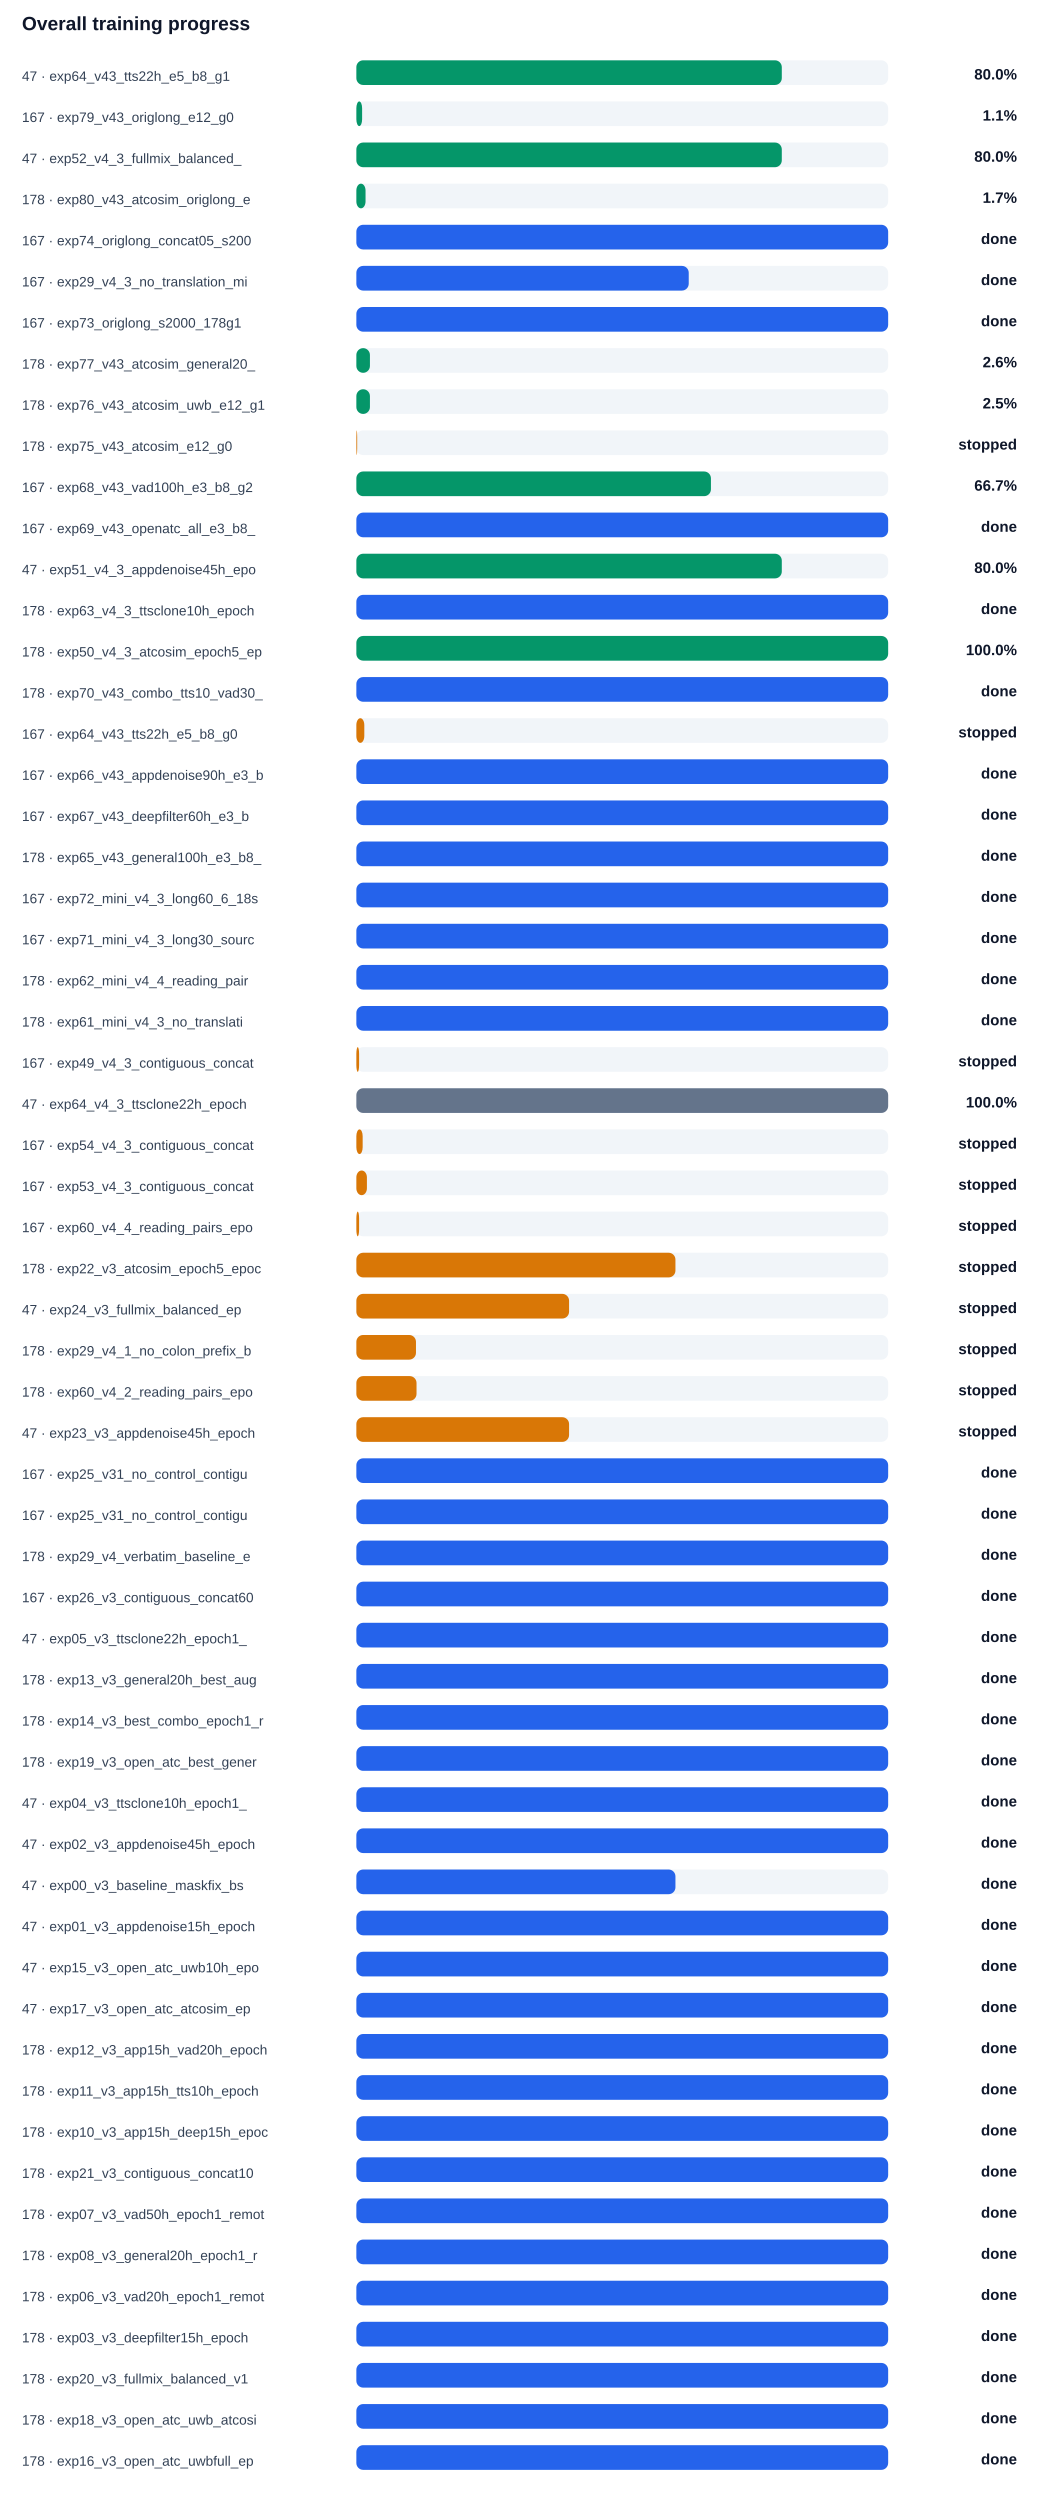
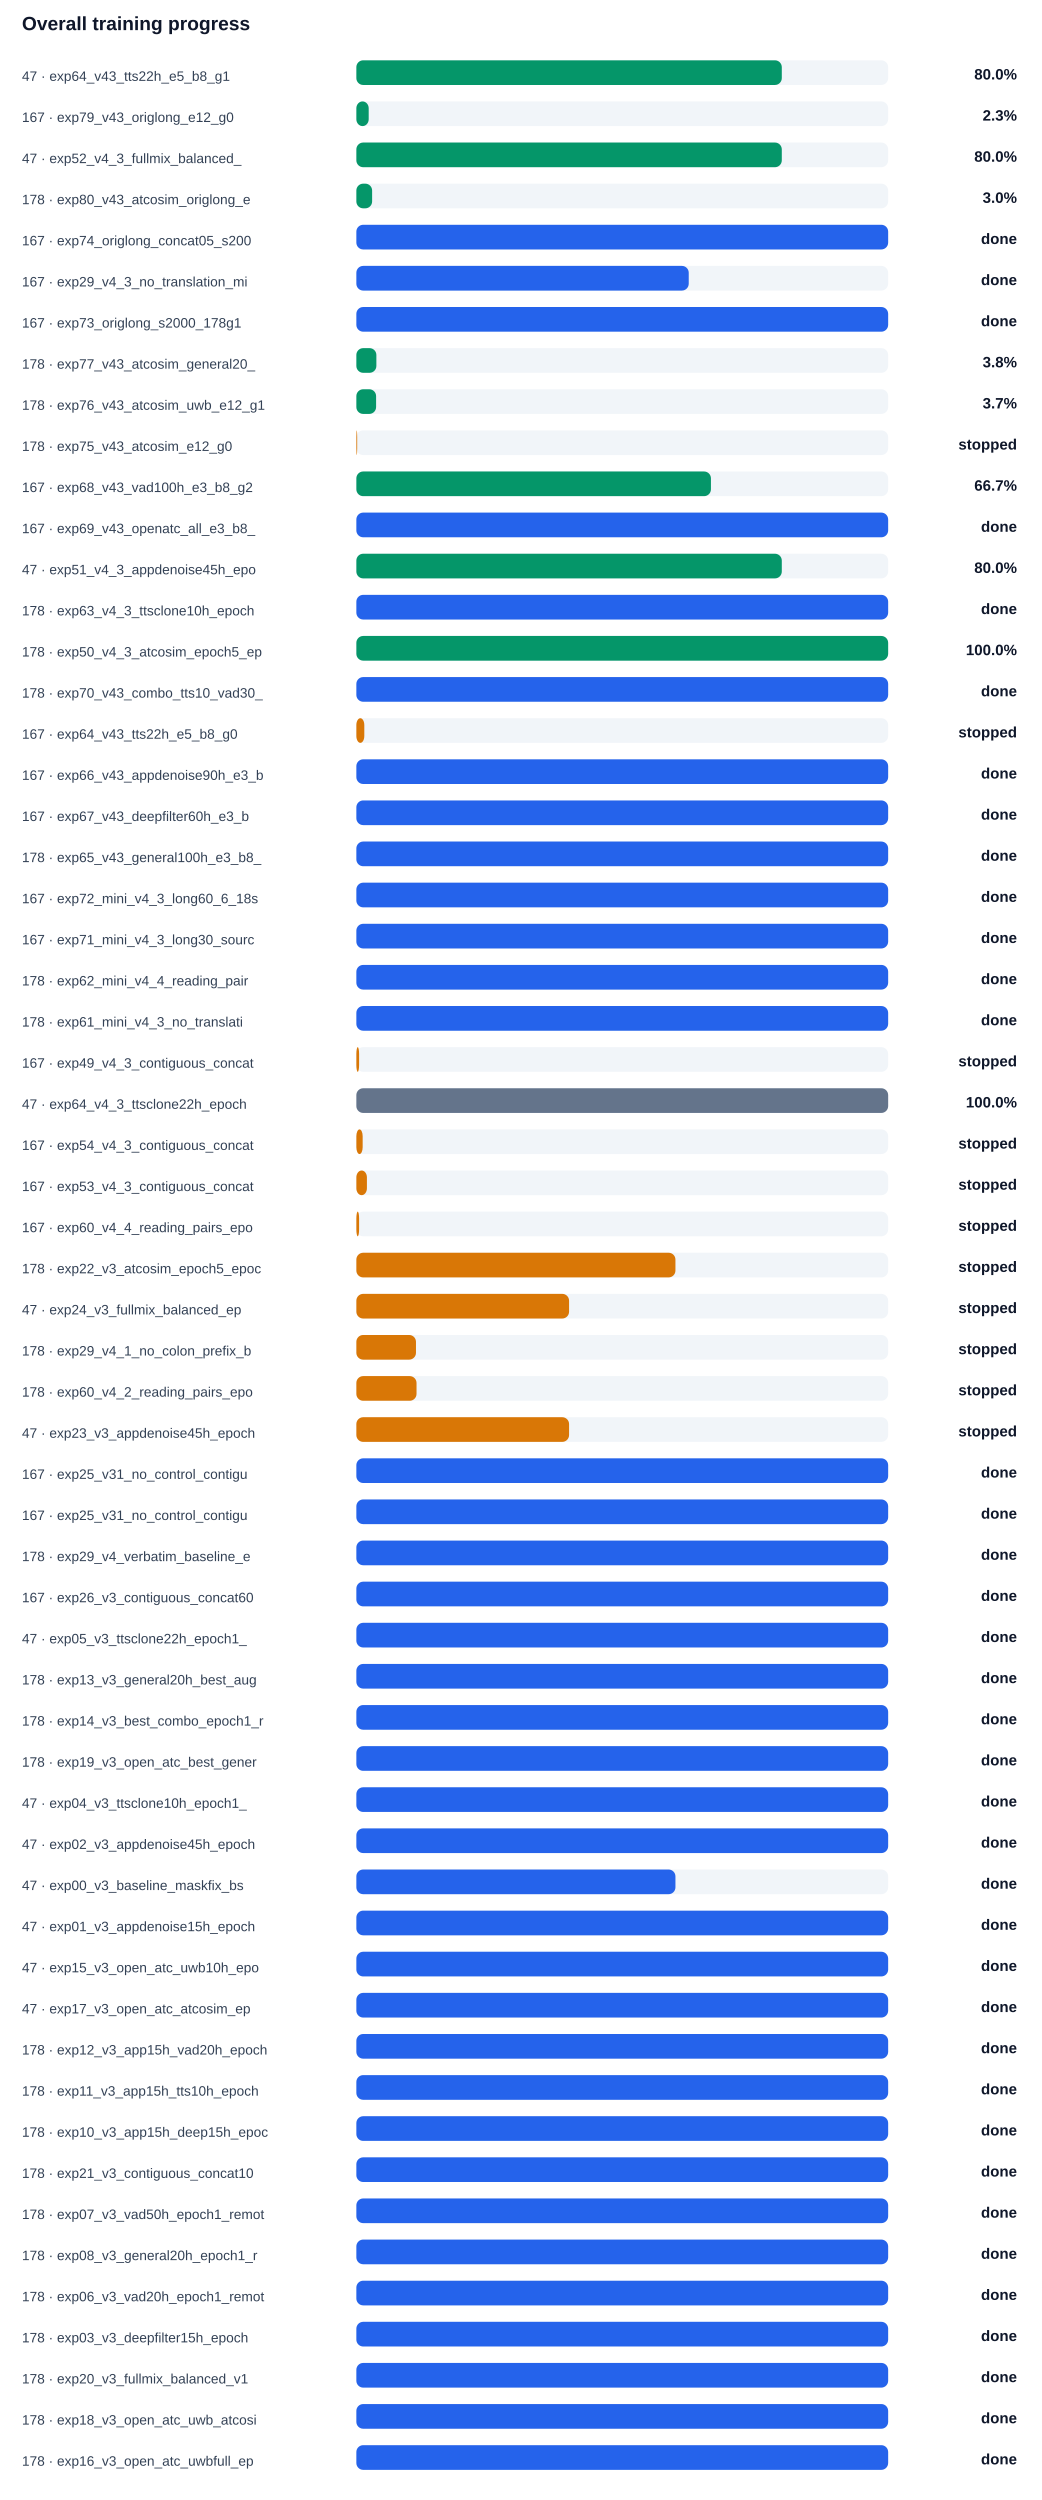
<svg xmlns="http://www.w3.org/2000/svg" width="100%" viewBox="0 0 760 1824" style="max-width:760px;background:#ffffff;border:1px solid #e5e7eb;border-radius:10px;">
  <text x="16.0" y="22.0" font-size="14" fill="#0f172a" text-anchor="start" font-family="Arial, sans-serif" font-weight="700">Overall training progress</text>
  <text x="16.0" y="59.0" font-size="10" fill="#334155" text-anchor="start" font-family="Arial, sans-serif" font-weight="400">47 · exp64_v43_tts22h_e5_b8_g1</text>
  <rect x="260" y="44" width="388" height="18" rx="5" fill="#f1f5f9" />
  <rect x="260" y="44" width="310.4" height="18" rx="5" fill="#059669" />
  <text x="742.0" y="58.0" font-size="11" fill="#0f172a" text-anchor="end" font-family="Arial, sans-serif" font-weight="700">80.0%</text>
  <text x="16.0" y="89.0" font-size="10" fill="#334155" text-anchor="start" font-family="Arial, sans-serif" font-weight="400">167 · exp79_v43_origlong_e12_g0</text>
  <rect x="260" y="74" width="388" height="18" rx="5" fill="#f1f5f9" />
-   <rect x="260" y="74" width="4.2" height="18" rx="5" fill="#059669" />
-   <text x="742.0" y="88.0" font-size="11" fill="#0f172a" text-anchor="end" font-family="Arial, sans-serif" font-weight="700">1.1%</text>
+   <rect x="260" y="74" width="9.0" height="18" rx="5" fill="#059669" />
+   <text x="742.0" y="88.0" font-size="11" fill="#0f172a" text-anchor="end" font-family="Arial, sans-serif" font-weight="700">2.3%</text>
  <text x="16.0" y="119.0" font-size="10" fill="#334155" text-anchor="start" font-family="Arial, sans-serif" font-weight="400">47 · exp52_v4_3_fullmix_balanced_</text>
  <rect x="260" y="104" width="388" height="18" rx="5" fill="#f1f5f9" />
  <rect x="260" y="104" width="310.4" height="18" rx="5" fill="#059669" />
  <text x="742.0" y="118.0" font-size="11" fill="#0f172a" text-anchor="end" font-family="Arial, sans-serif" font-weight="700">80.0%</text>
  <text x="16.0" y="149.0" font-size="10" fill="#334155" text-anchor="start" font-family="Arial, sans-serif" font-weight="400">178 · exp80_v43_atcosim_origlong_e</text>
  <rect x="260" y="134" width="388" height="18" rx="5" fill="#f1f5f9" />
-   <rect x="260" y="134" width="6.7" height="18" rx="5" fill="#059669" />
-   <text x="742.0" y="148.0" font-size="11" fill="#0f172a" text-anchor="end" font-family="Arial, sans-serif" font-weight="700">1.7%</text>
+   <rect x="260" y="134" width="11.5" height="18" rx="5" fill="#059669" />
+   <text x="742.0" y="148.0" font-size="11" fill="#0f172a" text-anchor="end" font-family="Arial, sans-serif" font-weight="700">3.0%</text>
  <text x="16.0" y="179.0" font-size="10" fill="#334155" text-anchor="start" font-family="Arial, sans-serif" font-weight="400">167 · exp74_origlong_concat05_s200</text>
  <rect x="260" y="164" width="388" height="18" rx="5" fill="#f1f5f9" />
  <rect x="260" y="164" width="388.0" height="18" rx="5" fill="#2563eb" />
  <text x="742.0" y="178.0" font-size="11" fill="#0f172a" text-anchor="end" font-family="Arial, sans-serif" font-weight="700">done</text>
  <text x="16.0" y="209.0" font-size="10" fill="#334155" text-anchor="start" font-family="Arial, sans-serif" font-weight="400">167 · exp29_v4_3_no_translation_mi</text>
  <rect x="260" y="194" width="388" height="18" rx="5" fill="#f1f5f9" />
  <rect x="260" y="194" width="242.5" height="18" rx="5" fill="#2563eb" />
  <text x="742.0" y="208.0" font-size="11" fill="#0f172a" text-anchor="end" font-family="Arial, sans-serif" font-weight="700">done</text>
  <text x="16.0" y="239.0" font-size="10" fill="#334155" text-anchor="start" font-family="Arial, sans-serif" font-weight="400">167 · exp73_origlong_s2000_178g1</text>
  <rect x="260" y="224" width="388" height="18" rx="5" fill="#f1f5f9" />
  <rect x="260" y="224" width="388.0" height="18" rx="5" fill="#2563eb" />
  <text x="742.0" y="238.0" font-size="11" fill="#0f172a" text-anchor="end" font-family="Arial, sans-serif" font-weight="700">done</text>
  <text x="16.0" y="269.0" font-size="10" fill="#334155" text-anchor="start" font-family="Arial, sans-serif" font-weight="400">178 · exp77_v43_atcosim_general20_</text>
  <rect x="260" y="254" width="388" height="18" rx="5" fill="#f1f5f9" />
-   <rect x="260" y="254" width="9.9" height="18" rx="5" fill="#059669" />
-   <text x="742.0" y="268.0" font-size="11" fill="#0f172a" text-anchor="end" font-family="Arial, sans-serif" font-weight="700">2.6%</text>
+   <rect x="260" y="254" width="14.6" height="18" rx="5" fill="#059669" />
+   <text x="742.0" y="268.0" font-size="11" fill="#0f172a" text-anchor="end" font-family="Arial, sans-serif" font-weight="700">3.8%</text>
  <text x="16.0" y="299.0" font-size="10" fill="#334155" text-anchor="start" font-family="Arial, sans-serif" font-weight="400">178 · exp76_v43_atcosim_uwb_e12_g1</text>
  <rect x="260" y="284" width="388" height="18" rx="5" fill="#f1f5f9" />
-   <rect x="260" y="284" width="9.9" height="18" rx="5" fill="#059669" />
-   <text x="742.0" y="298.0" font-size="11" fill="#0f172a" text-anchor="end" font-family="Arial, sans-serif" font-weight="700">2.5%</text>
+   <rect x="260" y="284" width="14.4" height="18" rx="5" fill="#059669" />
+   <text x="742.0" y="298.0" font-size="11" fill="#0f172a" text-anchor="end" font-family="Arial, sans-serif" font-weight="700">3.7%</text>
  <text x="16.0" y="329.0" font-size="10" fill="#334155" text-anchor="start" font-family="Arial, sans-serif" font-weight="400">178 · exp75_v43_atcosim_e12_g0</text>
  <rect x="260" y="314" width="388" height="18" rx="5" fill="#f1f5f9" />
  <rect x="260" y="314" width="0.6" height="18" rx="5" fill="#d97706" />
  <text x="742.0" y="328.0" font-size="11" fill="#0f172a" text-anchor="end" font-family="Arial, sans-serif" font-weight="700">stopped</text>
  <text x="16.0" y="359.0" font-size="10" fill="#334155" text-anchor="start" font-family="Arial, sans-serif" font-weight="400">167 · exp68_v43_vad100h_e3_b8_g2</text>
  <rect x="260" y="344" width="388" height="18" rx="5" fill="#f1f5f9" />
  <rect x="260" y="344" width="258.7" height="18" rx="5" fill="#059669" />
  <text x="742.0" y="358.0" font-size="11" fill="#0f172a" text-anchor="end" font-family="Arial, sans-serif" font-weight="700">66.7%</text>
  <text x="16.0" y="389.0" font-size="10" fill="#334155" text-anchor="start" font-family="Arial, sans-serif" font-weight="400">167 · exp69_v43_openatc_all_e3_b8_</text>
  <rect x="260" y="374" width="388" height="18" rx="5" fill="#f1f5f9" />
  <rect x="260" y="374" width="388.0" height="18" rx="5" fill="#2563eb" />
  <text x="742.0" y="388.0" font-size="11" fill="#0f172a" text-anchor="end" font-family="Arial, sans-serif" font-weight="700">done</text>
  <text x="16.0" y="419.0" font-size="10" fill="#334155" text-anchor="start" font-family="Arial, sans-serif" font-weight="400">47 · exp51_v4_3_appdenoise45h_epo</text>
  <rect x="260" y="404" width="388" height="18" rx="5" fill="#f1f5f9" />
  <rect x="260" y="404" width="310.4" height="18" rx="5" fill="#059669" />
  <text x="742.0" y="418.0" font-size="11" fill="#0f172a" text-anchor="end" font-family="Arial, sans-serif" font-weight="700">80.0%</text>
  <text x="16.0" y="449.0" font-size="10" fill="#334155" text-anchor="start" font-family="Arial, sans-serif" font-weight="400">178 · exp63_v4_3_ttsclone10h_epoch</text>
  <rect x="260" y="434" width="388" height="18" rx="5" fill="#f1f5f9" />
  <rect x="260" y="434" width="388.0" height="18" rx="5" fill="#2563eb" />
  <text x="742.0" y="448.0" font-size="11" fill="#0f172a" text-anchor="end" font-family="Arial, sans-serif" font-weight="700">done</text>
  <text x="16.0" y="479.0" font-size="10" fill="#334155" text-anchor="start" font-family="Arial, sans-serif" font-weight="400">178 · exp50_v4_3_atcosim_epoch5_ep</text>
  <rect x="260" y="464" width="388" height="18" rx="5" fill="#f1f5f9" />
  <rect x="260" y="464" width="388.0" height="18" rx="5" fill="#059669" />
  <text x="742.0" y="478.0" font-size="11" fill="#0f172a" text-anchor="end" font-family="Arial, sans-serif" font-weight="700">100.0%</text>
  <text x="16.0" y="509.0" font-size="10" fill="#334155" text-anchor="start" font-family="Arial, sans-serif" font-weight="400">178 · exp70_v43_combo_tts10_vad30_</text>
  <rect x="260" y="494" width="388" height="18" rx="5" fill="#f1f5f9" />
  <rect x="260" y="494" width="388.0" height="18" rx="5" fill="#2563eb" />
  <text x="742.0" y="508.0" font-size="11" fill="#0f172a" text-anchor="end" font-family="Arial, sans-serif" font-weight="700">done</text>
  <text x="16.0" y="539.0" font-size="10" fill="#334155" text-anchor="start" font-family="Arial, sans-serif" font-weight="400">167 · exp64_v43_tts22h_e5_b8_g0</text>
  <rect x="260" y="524" width="388" height="18" rx="5" fill="#f1f5f9" />
  <rect x="260" y="524" width="5.8" height="18" rx="5" fill="#d97706" />
  <text x="742.0" y="538.0" font-size="11" fill="#0f172a" text-anchor="end" font-family="Arial, sans-serif" font-weight="700">stopped</text>
  <text x="16.0" y="569.0" font-size="10" fill="#334155" text-anchor="start" font-family="Arial, sans-serif" font-weight="400">167 · exp66_v43_appdenoise90h_e3_b</text>
  <rect x="260" y="554" width="388" height="18" rx="5" fill="#f1f5f9" />
  <rect x="260" y="554" width="388.0" height="18" rx="5" fill="#2563eb" />
  <text x="742.0" y="568.0" font-size="11" fill="#0f172a" text-anchor="end" font-family="Arial, sans-serif" font-weight="700">done</text>
  <text x="16.0" y="599.0" font-size="10" fill="#334155" text-anchor="start" font-family="Arial, sans-serif" font-weight="400">167 · exp67_v43_deepfilter60h_e3_b</text>
  <rect x="260" y="584" width="388" height="18" rx="5" fill="#f1f5f9" />
  <rect x="260" y="584" width="388.0" height="18" rx="5" fill="#2563eb" />
  <text x="742.0" y="598.0" font-size="11" fill="#0f172a" text-anchor="end" font-family="Arial, sans-serif" font-weight="700">done</text>
  <text x="16.0" y="629.0" font-size="10" fill="#334155" text-anchor="start" font-family="Arial, sans-serif" font-weight="400">178 · exp65_v43_general100h_e3_b8_</text>
  <rect x="260" y="614" width="388" height="18" rx="5" fill="#f1f5f9" />
  <rect x="260" y="614" width="388.0" height="18" rx="5" fill="#2563eb" />
  <text x="742.0" y="628.0" font-size="11" fill="#0f172a" text-anchor="end" font-family="Arial, sans-serif" font-weight="700">done</text>
  <text x="16.0" y="659.0" font-size="10" fill="#334155" text-anchor="start" font-family="Arial, sans-serif" font-weight="400">167 · exp72_mini_v4_3_long60_6_18s</text>
  <rect x="260" y="644" width="388" height="18" rx="5" fill="#f1f5f9" />
  <rect x="260" y="644" width="388.0" height="18" rx="5" fill="#2563eb" />
  <text x="742.0" y="658.0" font-size="11" fill="#0f172a" text-anchor="end" font-family="Arial, sans-serif" font-weight="700">done</text>
  <text x="16.0" y="689.0" font-size="10" fill="#334155" text-anchor="start" font-family="Arial, sans-serif" font-weight="400">167 · exp71_mini_v4_3_long30_sourc</text>
  <rect x="260" y="674" width="388" height="18" rx="5" fill="#f1f5f9" />
  <rect x="260" y="674" width="388.0" height="18" rx="5" fill="#2563eb" />
  <text x="742.0" y="688.0" font-size="11" fill="#0f172a" text-anchor="end" font-family="Arial, sans-serif" font-weight="700">done</text>
  <text x="16.0" y="719.0" font-size="10" fill="#334155" text-anchor="start" font-family="Arial, sans-serif" font-weight="400">178 · exp62_mini_v4_4_reading_pair</text>
  <rect x="260" y="704" width="388" height="18" rx="5" fill="#f1f5f9" />
  <rect x="260" y="704" width="388.0" height="18" rx="5" fill="#2563eb" />
  <text x="742.0" y="718.0" font-size="11" fill="#0f172a" text-anchor="end" font-family="Arial, sans-serif" font-weight="700">done</text>
  <text x="16.0" y="749.0" font-size="10" fill="#334155" text-anchor="start" font-family="Arial, sans-serif" font-weight="400">178 · exp61_mini_v4_3_no_translati</text>
  <rect x="260" y="734" width="388" height="18" rx="5" fill="#f1f5f9" />
  <rect x="260" y="734" width="388.0" height="18" rx="5" fill="#2563eb" />
  <text x="742.0" y="748.0" font-size="11" fill="#0f172a" text-anchor="end" font-family="Arial, sans-serif" font-weight="700">done</text>
  <text x="16.0" y="779.0" font-size="10" fill="#334155" text-anchor="start" font-family="Arial, sans-serif" font-weight="400">167 · exp49_v4_3_contiguous_concat</text>
  <rect x="260" y="764" width="388" height="18" rx="5" fill="#f1f5f9" />
  <rect x="260" y="764" width="2.0" height="18" rx="5" fill="#d97706" />
  <text x="742.0" y="778.0" font-size="11" fill="#0f172a" text-anchor="end" font-family="Arial, sans-serif" font-weight="700">stopped</text>
  <text x="16.0" y="809.0" font-size="10" fill="#334155" text-anchor="start" font-family="Arial, sans-serif" font-weight="400">47 · exp64_v4_3_ttsclone22h_epoch</text>
  <rect x="260" y="794" width="388" height="18" rx="5" fill="#f1f5f9" />
  <rect x="260" y="794" width="388.0" height="18" rx="5" fill="#64748b" />
  <text x="742.0" y="808.0" font-size="11" fill="#0f172a" text-anchor="end" font-family="Arial, sans-serif" font-weight="700">100.0%</text>
  <text x="16.0" y="839.0" font-size="10" fill="#334155" text-anchor="start" font-family="Arial, sans-serif" font-weight="400">167 · exp54_v4_3_contiguous_concat</text>
  <rect x="260" y="824" width="388" height="18" rx="5" fill="#f1f5f9" />
  <rect x="260" y="824" width="4.6" height="18" rx="5" fill="#d97706" />
  <text x="742.0" y="838.0" font-size="11" fill="#0f172a" text-anchor="end" font-family="Arial, sans-serif" font-weight="700">stopped</text>
  <text x="16.0" y="869.0" font-size="10" fill="#334155" text-anchor="start" font-family="Arial, sans-serif" font-weight="400">167 · exp53_v4_3_contiguous_concat</text>
  <rect x="260" y="854" width="388" height="18" rx="5" fill="#f1f5f9" />
  <rect x="260" y="854" width="7.7" height="18" rx="5" fill="#d97706" />
  <text x="742.0" y="868.0" font-size="11" fill="#0f172a" text-anchor="end" font-family="Arial, sans-serif" font-weight="700">stopped</text>
  <text x="16.0" y="899.0" font-size="10" fill="#334155" text-anchor="start" font-family="Arial, sans-serif" font-weight="400">167 · exp60_v4_4_reading_pairs_epo</text>
  <rect x="260" y="884" width="388" height="18" rx="5" fill="#f1f5f9" />
  <rect x="260" y="884" width="2.0" height="18" rx="5" fill="#d97706" />
  <text x="742.0" y="898.0" font-size="11" fill="#0f172a" text-anchor="end" font-family="Arial, sans-serif" font-weight="700">stopped</text>
  <text x="16.0" y="929.0" font-size="10" fill="#334155" text-anchor="start" font-family="Arial, sans-serif" font-weight="400">178 · exp22_v3_atcosim_epoch5_epoc</text>
  <rect x="260" y="914" width="388" height="18" rx="5" fill="#f1f5f9" />
  <rect x="260" y="914" width="232.8" height="18" rx="5" fill="#d97706" />
  <text x="742.0" y="928.0" font-size="11" fill="#0f172a" text-anchor="end" font-family="Arial, sans-serif" font-weight="700">stopped</text>
  <text x="16.0" y="959.0" font-size="10" fill="#334155" text-anchor="start" font-family="Arial, sans-serif" font-weight="400">47 · exp24_v3_fullmix_balanced_ep</text>
  <rect x="260" y="944" width="388" height="18" rx="5" fill="#f1f5f9" />
  <rect x="260" y="944" width="155.2" height="18" rx="5" fill="#d97706" />
  <text x="742.0" y="958.0" font-size="11" fill="#0f172a" text-anchor="end" font-family="Arial, sans-serif" font-weight="700">stopped</text>
  <text x="16.0" y="989.0" font-size="10" fill="#334155" text-anchor="start" font-family="Arial, sans-serif" font-weight="400">178 · exp29_v4_1_no_colon_prefix_b</text>
  <rect x="260" y="974" width="388" height="18" rx="5" fill="#f1f5f9" />
  <rect x="260" y="974" width="43.5" height="18" rx="5" fill="#d97706" />
  <text x="742.0" y="988.0" font-size="11" fill="#0f172a" text-anchor="end" font-family="Arial, sans-serif" font-weight="700">stopped</text>
  <text x="16.0" y="1019.0" font-size="10" fill="#334155" text-anchor="start" font-family="Arial, sans-serif" font-weight="400">178 · exp60_v4_2_reading_pairs_epo</text>
  <rect x="260" y="1004" width="388" height="18" rx="5" fill="#f1f5f9" />
  <rect x="260" y="1004" width="43.9" height="18" rx="5" fill="#d97706" />
  <text x="742.0" y="1018.0" font-size="11" fill="#0f172a" text-anchor="end" font-family="Arial, sans-serif" font-weight="700">stopped</text>
  <text x="16.0" y="1049.0" font-size="10" fill="#334155" text-anchor="start" font-family="Arial, sans-serif" font-weight="400">47 · exp23_v3_appdenoise45h_epoch</text>
  <rect x="260" y="1034" width="388" height="18" rx="5" fill="#f1f5f9" />
  <rect x="260" y="1034" width="155.2" height="18" rx="5" fill="#d97706" />
  <text x="742.0" y="1048.0" font-size="11" fill="#0f172a" text-anchor="end" font-family="Arial, sans-serif" font-weight="700">stopped</text>
  <text x="16.0" y="1079.0" font-size="10" fill="#334155" text-anchor="start" font-family="Arial, sans-serif" font-weight="400">167 · exp25_v31_no_control_contigu</text>
  <rect x="260" y="1064" width="388" height="18" rx="5" fill="#f1f5f9" />
  <rect x="260" y="1064" width="388.0" height="18" rx="5" fill="#2563eb" />
  <text x="742.0" y="1078.0" font-size="11" fill="#0f172a" text-anchor="end" font-family="Arial, sans-serif" font-weight="700">done</text>
  <text x="16.0" y="1109.0" font-size="10" fill="#334155" text-anchor="start" font-family="Arial, sans-serif" font-weight="400">167 · exp25_v31_no_control_contigu</text>
  <rect x="260" y="1094" width="388" height="18" rx="5" fill="#f1f5f9" />
  <rect x="260" y="1094" width="388.0" height="18" rx="5" fill="#2563eb" />
  <text x="742.0" y="1108.0" font-size="11" fill="#0f172a" text-anchor="end" font-family="Arial, sans-serif" font-weight="700">done</text>
  <text x="16.0" y="1139.0" font-size="10" fill="#334155" text-anchor="start" font-family="Arial, sans-serif" font-weight="400">178 · exp29_v4_verbatim_baseline_e</text>
  <rect x="260" y="1124" width="388" height="18" rx="5" fill="#f1f5f9" />
  <rect x="260" y="1124" width="388.0" height="18" rx="5" fill="#2563eb" />
  <text x="742.0" y="1138.0" font-size="11" fill="#0f172a" text-anchor="end" font-family="Arial, sans-serif" font-weight="700">done</text>
  <text x="16.0" y="1169.0" font-size="10" fill="#334155" text-anchor="start" font-family="Arial, sans-serif" font-weight="400">167 · exp26_v3_contiguous_concat60</text>
  <rect x="260" y="1154" width="388" height="18" rx="5" fill="#f1f5f9" />
  <rect x="260" y="1154" width="388.0" height="18" rx="5" fill="#2563eb" />
  <text x="742.0" y="1168.0" font-size="11" fill="#0f172a" text-anchor="end" font-family="Arial, sans-serif" font-weight="700">done</text>
  <text x="16.0" y="1199.0" font-size="10" fill="#334155" text-anchor="start" font-family="Arial, sans-serif" font-weight="400">47 · exp05_v3_ttsclone22h_epoch1_</text>
  <rect x="260" y="1184" width="388" height="18" rx="5" fill="#f1f5f9" />
  <rect x="260" y="1184" width="388.0" height="18" rx="5" fill="#2563eb" />
  <text x="742.0" y="1198.0" font-size="11" fill="#0f172a" text-anchor="end" font-family="Arial, sans-serif" font-weight="700">done</text>
  <text x="16.0" y="1229.0" font-size="10" fill="#334155" text-anchor="start" font-family="Arial, sans-serif" font-weight="400">178 · exp13_v3_general20h_best_aug</text>
  <rect x="260" y="1214" width="388" height="18" rx="5" fill="#f1f5f9" />
  <rect x="260" y="1214" width="388.0" height="18" rx="5" fill="#2563eb" />
  <text x="742.0" y="1228.0" font-size="11" fill="#0f172a" text-anchor="end" font-family="Arial, sans-serif" font-weight="700">done</text>
  <text x="16.0" y="1259.0" font-size="10" fill="#334155" text-anchor="start" font-family="Arial, sans-serif" font-weight="400">178 · exp14_v3_best_combo_epoch1_r</text>
  <rect x="260" y="1244" width="388" height="18" rx="5" fill="#f1f5f9" />
  <rect x="260" y="1244" width="388.0" height="18" rx="5" fill="#2563eb" />
  <text x="742.0" y="1258.0" font-size="11" fill="#0f172a" text-anchor="end" font-family="Arial, sans-serif" font-weight="700">done</text>
  <text x="16.0" y="1289.0" font-size="10" fill="#334155" text-anchor="start" font-family="Arial, sans-serif" font-weight="400">178 · exp19_v3_open_atc_best_gener</text>
  <rect x="260" y="1274" width="388" height="18" rx="5" fill="#f1f5f9" />
  <rect x="260" y="1274" width="388.0" height="18" rx="5" fill="#2563eb" />
  <text x="742.0" y="1288.0" font-size="11" fill="#0f172a" text-anchor="end" font-family="Arial, sans-serif" font-weight="700">done</text>
  <text x="16.0" y="1319.0" font-size="10" fill="#334155" text-anchor="start" font-family="Arial, sans-serif" font-weight="400">47 · exp04_v3_ttsclone10h_epoch1_</text>
  <rect x="260" y="1304" width="388" height="18" rx="5" fill="#f1f5f9" />
  <rect x="260" y="1304" width="388.0" height="18" rx="5" fill="#2563eb" />
  <text x="742.0" y="1318.0" font-size="11" fill="#0f172a" text-anchor="end" font-family="Arial, sans-serif" font-weight="700">done</text>
  <text x="16.0" y="1349.0" font-size="10" fill="#334155" text-anchor="start" font-family="Arial, sans-serif" font-weight="400">47 · exp02_v3_appdenoise45h_epoch</text>
  <rect x="260" y="1334" width="388" height="18" rx="5" fill="#f1f5f9" />
  <rect x="260" y="1334" width="388.0" height="18" rx="5" fill="#2563eb" />
  <text x="742.0" y="1348.0" font-size="11" fill="#0f172a" text-anchor="end" font-family="Arial, sans-serif" font-weight="700">done</text>
  <text x="16.0" y="1379.0" font-size="10" fill="#334155" text-anchor="start" font-family="Arial, sans-serif" font-weight="400">47 · exp00_v3_baseline_maskfix_bs</text>
  <rect x="260" y="1364" width="388" height="18" rx="5" fill="#f1f5f9" />
  <rect x="260" y="1364" width="232.8" height="18" rx="5" fill="#2563eb" />
  <text x="742.0" y="1378.0" font-size="11" fill="#0f172a" text-anchor="end" font-family="Arial, sans-serif" font-weight="700">done</text>
  <text x="16.0" y="1409.0" font-size="10" fill="#334155" text-anchor="start" font-family="Arial, sans-serif" font-weight="400">47 · exp01_v3_appdenoise15h_epoch</text>
  <rect x="260" y="1394" width="388" height="18" rx="5" fill="#f1f5f9" />
  <rect x="260" y="1394" width="388.0" height="18" rx="5" fill="#2563eb" />
  <text x="742.0" y="1408.0" font-size="11" fill="#0f172a" text-anchor="end" font-family="Arial, sans-serif" font-weight="700">done</text>
  <text x="16.0" y="1439.0" font-size="10" fill="#334155" text-anchor="start" font-family="Arial, sans-serif" font-weight="400">47 · exp15_v3_open_atc_uwb10h_epo</text>
  <rect x="260" y="1424" width="388" height="18" rx="5" fill="#f1f5f9" />
  <rect x="260" y="1424" width="388.0" height="18" rx="5" fill="#2563eb" />
  <text x="742.0" y="1438.0" font-size="11" fill="#0f172a" text-anchor="end" font-family="Arial, sans-serif" font-weight="700">done</text>
  <text x="16.0" y="1469.0" font-size="10" fill="#334155" text-anchor="start" font-family="Arial, sans-serif" font-weight="400">47 · exp17_v3_open_atc_atcosim_ep</text>
  <rect x="260" y="1454" width="388" height="18" rx="5" fill="#f1f5f9" />
  <rect x="260" y="1454" width="388.0" height="18" rx="5" fill="#2563eb" />
  <text x="742.0" y="1468.0" font-size="11" fill="#0f172a" text-anchor="end" font-family="Arial, sans-serif" font-weight="700">done</text>
  <text x="16.0" y="1499.0" font-size="10" fill="#334155" text-anchor="start" font-family="Arial, sans-serif" font-weight="400">178 · exp12_v3_app15h_vad20h_epoch</text>
  <rect x="260" y="1484" width="388" height="18" rx="5" fill="#f1f5f9" />
  <rect x="260" y="1484" width="388.0" height="18" rx="5" fill="#2563eb" />
  <text x="742.0" y="1498.0" font-size="11" fill="#0f172a" text-anchor="end" font-family="Arial, sans-serif" font-weight="700">done</text>
  <text x="16.0" y="1529.0" font-size="10" fill="#334155" text-anchor="start" font-family="Arial, sans-serif" font-weight="400">178 · exp11_v3_app15h_tts10h_epoch</text>
  <rect x="260" y="1514" width="388" height="18" rx="5" fill="#f1f5f9" />
  <rect x="260" y="1514" width="388.0" height="18" rx="5" fill="#2563eb" />
  <text x="742.0" y="1528.0" font-size="11" fill="#0f172a" text-anchor="end" font-family="Arial, sans-serif" font-weight="700">done</text>
  <text x="16.0" y="1559.0" font-size="10" fill="#334155" text-anchor="start" font-family="Arial, sans-serif" font-weight="400">178 · exp10_v3_app15h_deep15h_epoc</text>
  <rect x="260" y="1544" width="388" height="18" rx="5" fill="#f1f5f9" />
  <rect x="260" y="1544" width="388.0" height="18" rx="5" fill="#2563eb" />
  <text x="742.0" y="1558.0" font-size="11" fill="#0f172a" text-anchor="end" font-family="Arial, sans-serif" font-weight="700">done</text>
  <text x="16.0" y="1589.0" font-size="10" fill="#334155" text-anchor="start" font-family="Arial, sans-serif" font-weight="400">178 · exp21_v3_contiguous_concat10</text>
  <rect x="260" y="1574" width="388" height="18" rx="5" fill="#f1f5f9" />
  <rect x="260" y="1574" width="388.0" height="18" rx="5" fill="#2563eb" />
  <text x="742.0" y="1588.0" font-size="11" fill="#0f172a" text-anchor="end" font-family="Arial, sans-serif" font-weight="700">done</text>
  <text x="16.0" y="1619.0" font-size="10" fill="#334155" text-anchor="start" font-family="Arial, sans-serif" font-weight="400">178 · exp07_v3_vad50h_epoch1_remot</text>
  <rect x="260" y="1604" width="388" height="18" rx="5" fill="#f1f5f9" />
  <rect x="260" y="1604" width="388.0" height="18" rx="5" fill="#2563eb" />
  <text x="742.0" y="1618.0" font-size="11" fill="#0f172a" text-anchor="end" font-family="Arial, sans-serif" font-weight="700">done</text>
  <text x="16.0" y="1649.0" font-size="10" fill="#334155" text-anchor="start" font-family="Arial, sans-serif" font-weight="400">178 · exp08_v3_general20h_epoch1_r</text>
  <rect x="260" y="1634" width="388" height="18" rx="5" fill="#f1f5f9" />
  <rect x="260" y="1634" width="388.0" height="18" rx="5" fill="#2563eb" />
  <text x="742.0" y="1648.0" font-size="11" fill="#0f172a" text-anchor="end" font-family="Arial, sans-serif" font-weight="700">done</text>
  <text x="16.0" y="1679.0" font-size="10" fill="#334155" text-anchor="start" font-family="Arial, sans-serif" font-weight="400">178 · exp06_v3_vad20h_epoch1_remot</text>
  <rect x="260" y="1664" width="388" height="18" rx="5" fill="#f1f5f9" />
  <rect x="260" y="1664" width="388.0" height="18" rx="5" fill="#2563eb" />
  <text x="742.0" y="1678.0" font-size="11" fill="#0f172a" text-anchor="end" font-family="Arial, sans-serif" font-weight="700">done</text>
  <text x="16.0" y="1709.0" font-size="10" fill="#334155" text-anchor="start" font-family="Arial, sans-serif" font-weight="400">178 · exp03_v3_deepfilter15h_epoch</text>
  <rect x="260" y="1694" width="388" height="18" rx="5" fill="#f1f5f9" />
  <rect x="260" y="1694" width="388.0" height="18" rx="5" fill="#2563eb" />
  <text x="742.0" y="1708.0" font-size="11" fill="#0f172a" text-anchor="end" font-family="Arial, sans-serif" font-weight="700">done</text>
  <text x="16.0" y="1739.0" font-size="10" fill="#334155" text-anchor="start" font-family="Arial, sans-serif" font-weight="400">178 · exp20_v3_fullmix_balanced_v1</text>
  <rect x="260" y="1724" width="388" height="18" rx="5" fill="#f1f5f9" />
  <rect x="260" y="1724" width="388.0" height="18" rx="5" fill="#2563eb" />
  <text x="742.0" y="1738.0" font-size="11" fill="#0f172a" text-anchor="end" font-family="Arial, sans-serif" font-weight="700">done</text>
  <text x="16.0" y="1769.0" font-size="10" fill="#334155" text-anchor="start" font-family="Arial, sans-serif" font-weight="400">178 · exp18_v3_open_atc_uwb_atcosi</text>
  <rect x="260" y="1754" width="388" height="18" rx="5" fill="#f1f5f9" />
  <rect x="260" y="1754" width="388.0" height="18" rx="5" fill="#2563eb" />
  <text x="742.0" y="1768.0" font-size="11" fill="#0f172a" text-anchor="end" font-family="Arial, sans-serif" font-weight="700">done</text>
  <text x="16.0" y="1799.0" font-size="10" fill="#334155" text-anchor="start" font-family="Arial, sans-serif" font-weight="400">178 · exp16_v3_open_atc_uwbfull_ep</text>
  <rect x="260" y="1784" width="388" height="18" rx="5" fill="#f1f5f9" />
  <rect x="260" y="1784" width="388.0" height="18" rx="5" fill="#2563eb" />
  <text x="742.0" y="1798.0" font-size="11" fill="#0f172a" text-anchor="end" font-family="Arial, sans-serif" font-weight="700">done</text>
</svg>
